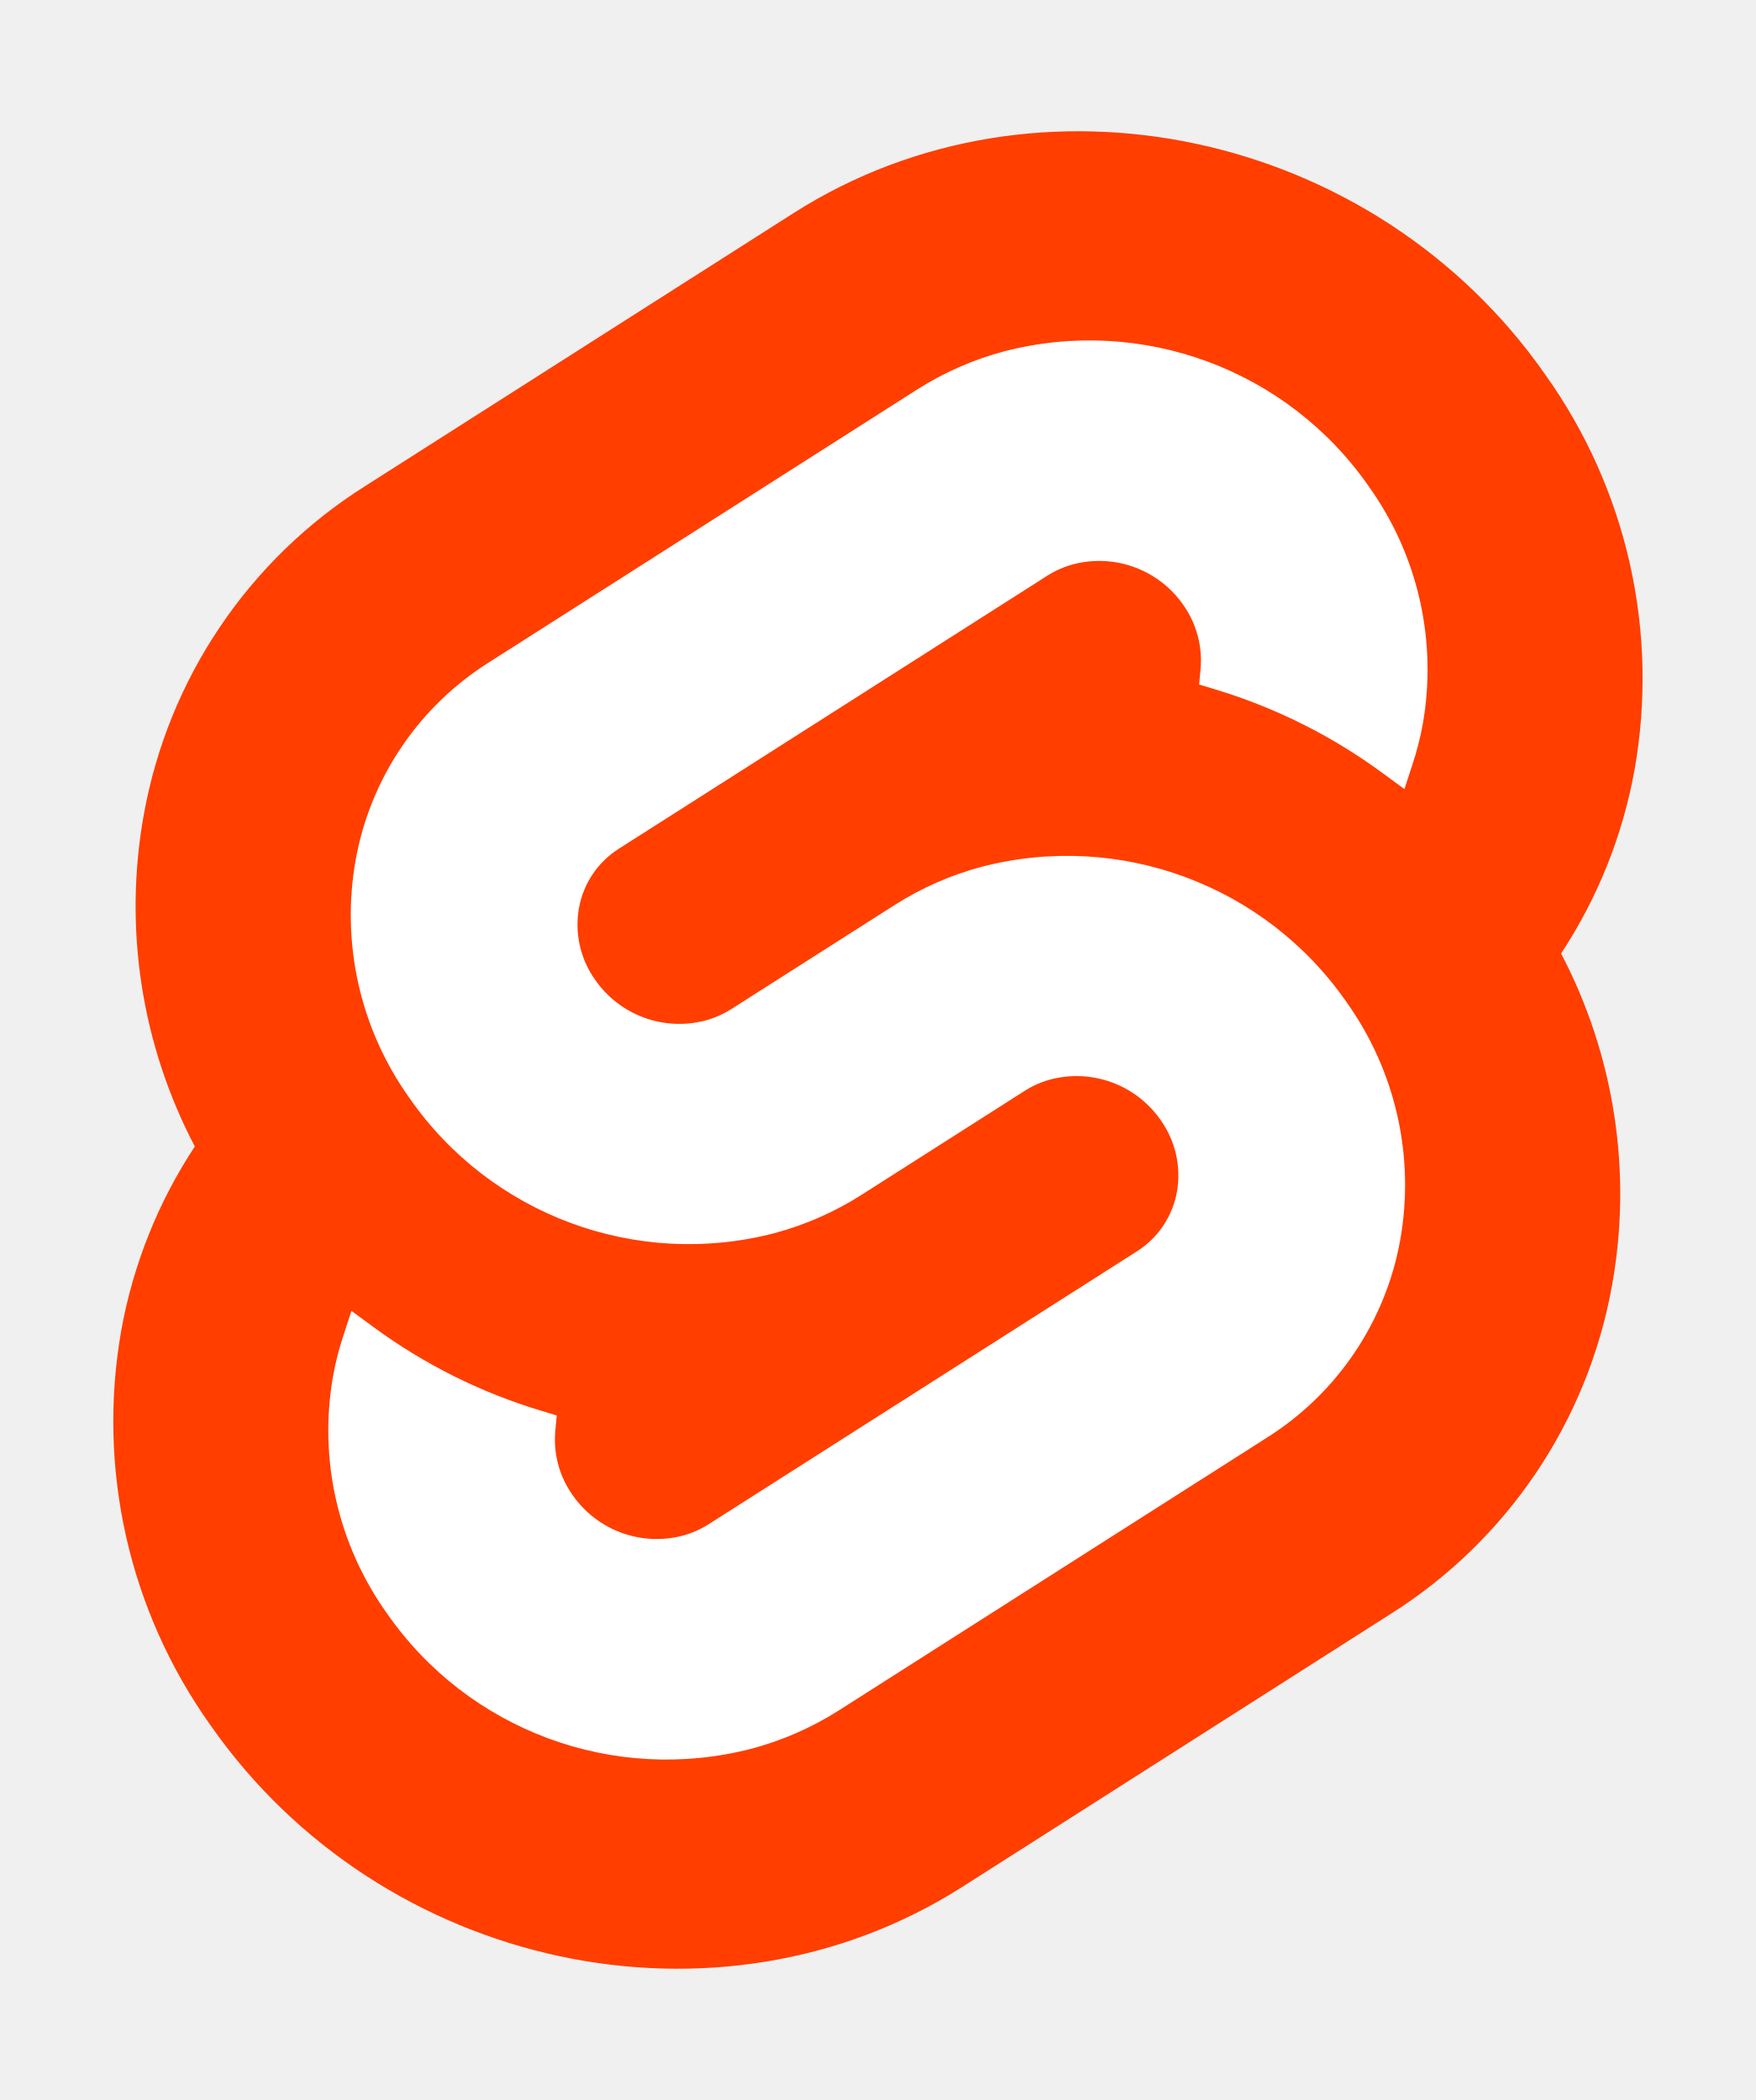
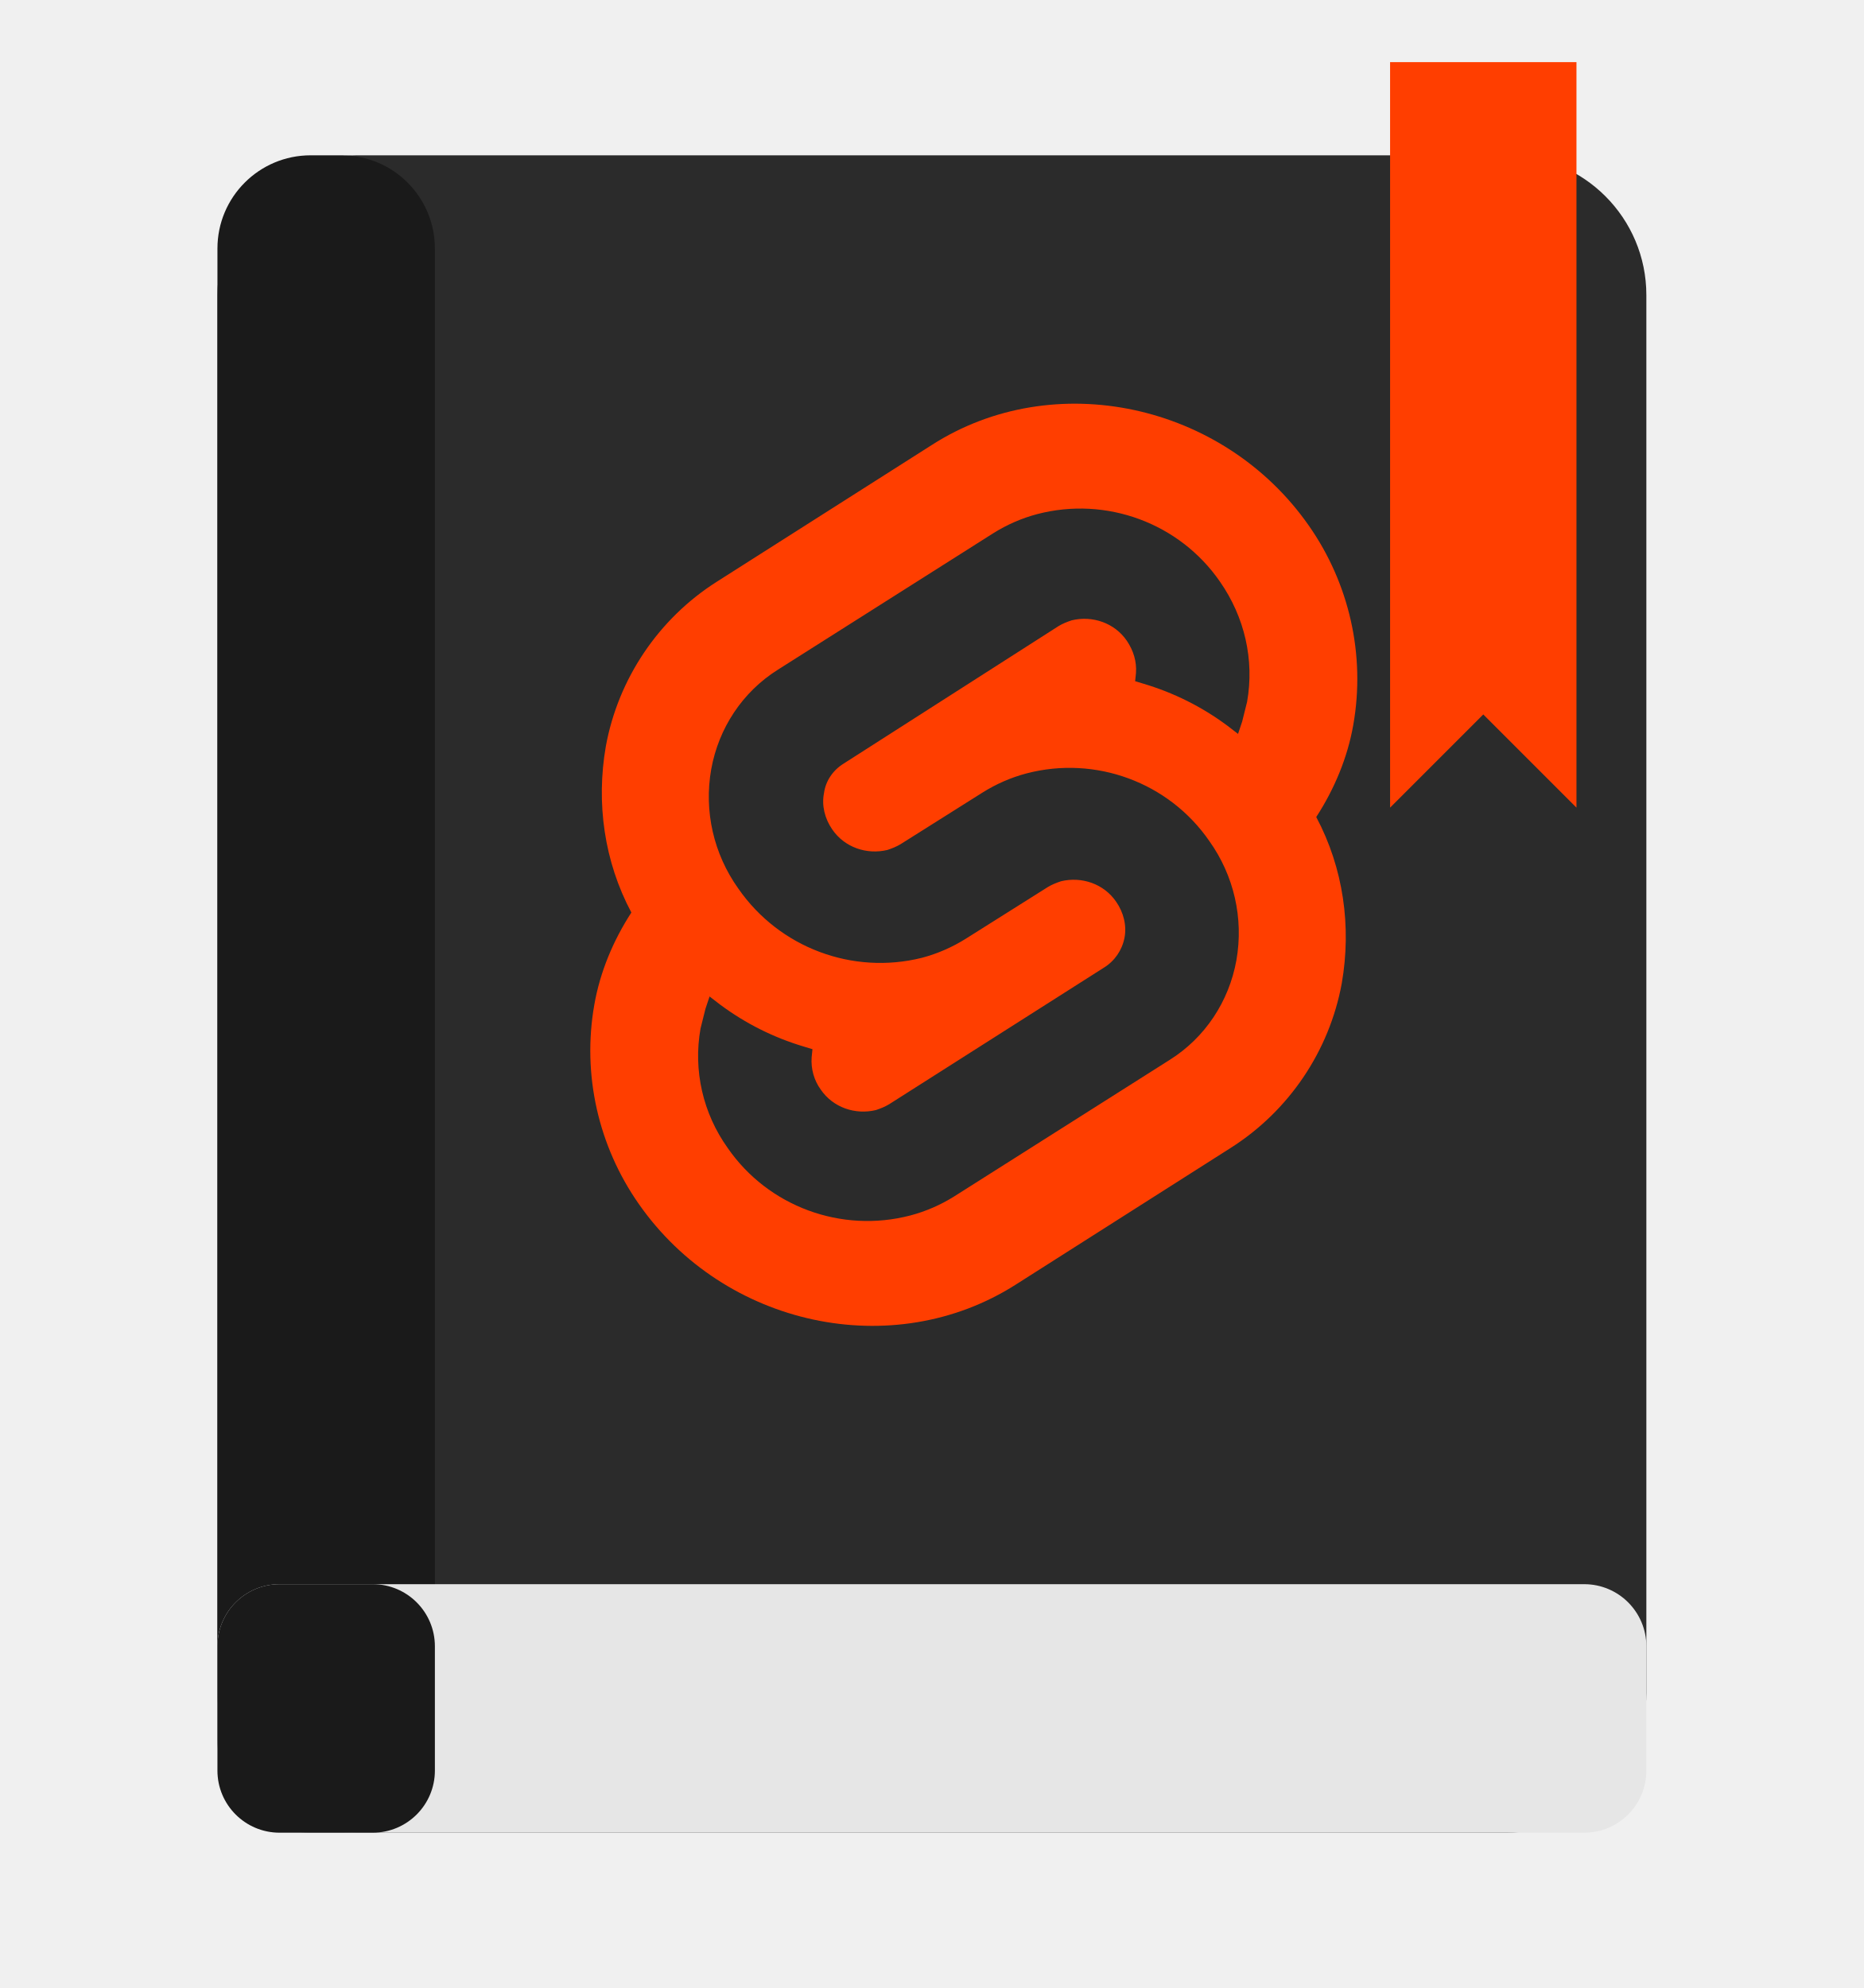
- <svg xmlns="http://www.w3.org/2000/svg" width="107" height="128" viewBox="0 0 107 128">
-   <path d="M94.157 22.819c-10.4-14.885-30.94-19.297-45.792-9.835L22.282 29.608A29.92 29.92 0 0 0 8.764 49.65a31.5 31.5 0 0 0 3.108 20.231 30 30 0 0 0-4.477 11.183 31.9 31.9 0 0 0 5.448 24.116c10.402 14.887 30.942 19.297 45.791 9.835l26.083-16.624A29.92 29.92 0 0 0 98.235 78.35a31.53 31.53 0 0 0-3.105-20.232 30 30 0 0 0 4.474-11.182 31.88 31.88 0 0 0-5.447-24.116" style="fill:#ff3e00" />
-   <path d="M45.817 106.582a20.72 20.72 0 0 1-22.237-8.243 19.17 19.17 0 0 1-3.277-14.503 18 18 0 0 1 .624-2.435l.49-1.498 1.337.981a33.6 33.6 0 0 0 10.203 5.098l.97.294-.09.968a5.85 5.85 0 0 0 1.052 3.878 6.24 6.24 0 0 0 6.695 2.485 5.8 5.8 0 0 0 1.603-.704L69.27 76.28a5.43 5.43 0 0 0 2.45-3.631 5.8 5.8 0 0 0-.987-4.371 6.24 6.24 0 0 0-6.698-2.487 5.7 5.7 0 0 0-1.6.704l-9.953 6.345a19 19 0 0 1-5.296 2.326 20.72 20.72 0 0 1-22.237-8.243 19.17 19.17 0 0 1-3.277-14.502 17.99 17.99 0 0 1 8.13-12.052l26.081-16.623a19 19 0 0 1 5.3-2.329 20.72 20.72 0 0 1 22.237 8.243 19.17 19.17 0 0 1 3.277 14.503 18 18 0 0 1-.624 2.435l-.49 1.498-1.337-.98a33.6 33.6 0 0 0-10.203-5.1l-.97-.294.09-.968a5.86 5.86 0 0 0-1.052-3.878 6.24 6.24 0 0 0-6.696-2.485 5.8 5.8 0 0 0-1.602.704L37.73 51.72a5.42 5.42 0 0 0-2.449 3.63 5.79 5.79 0 0 0 .986 4.372 6.24 6.24 0 0 0 6.698 2.486 5.8 5.8 0 0 0 1.602-.704l9.952-6.342a19 19 0 0 1 5.295-2.328 20.72 20.72 0 0 1 22.237 8.242 19.17 19.17 0 0 1 3.277 14.503 18 18 0 0 1-8.13 12.053l-26.081 16.622a19 19 0 0 1-5.3 2.328" style="fill:#fff" />
+ <svg xmlns="http://www.w3.org/2000/svg" viewBox="0 0 120 128" role="img" aria-label="zukan">
+   <rect x="14" y="10" width="92" height="108" rx="9" fill="#2b2b2b" />
+   <rect x="14" y="10" width="14" height="108" rx="6" fill="#1a1a1a" />
+   <rect x="14" y="102" width="92" height="16" rx="4" fill="#e6e6e6" />
+   <rect x="14" y="102" width="14" height="16" rx="4" fill="#1a1a1a" />
+   <path transform="translate(38 26) scale(0.53)" fill="#FF3E00" d="M87.3,14.8L87.3,14.8C76.9-0.1,56.3-4.5,41.5,5L15.4,21.6c-7.1,4.5-12,11.8-13.5,20c-1.2,6.9-0.2,14,3.1,20.2c-2.2,3.4-3.8,7.2-4.5,11.2C-1,81.5,1,90.2,5.9,97.2c10.4,14.9,30.9,19.3,45.8,9.8l26.1-16.6c7.1-4.5,12-11.8,13.5-20c1.2-6.9,0.2-14-3.1-20.2c2.2-3.4,3.8-7.2,4.5-11.2C94.2,30.5,92.2,21.8,87.3,14.8z M79.8,36.2c-0.2,0.8-0.4,1.6-0.6,2.4l-0.5,1.5l-1.3-1c-3.1-2.3-6.5-4-10.2-5.1l-1-0.3l0.1-1c0.1-1.4-0.3-2.7-1.1-3.9c-1.5-2.2-4.2-3.1-6.7-2.5c-0.6,0.2-1.1,0.4-1.6,0.7L30.8,43.7c-1.3,0.8-2.2,2.1-2.4,3.6c-0.3,1.5,0.1,3.1,1,4.4c1.5,2.2,4.2,3.1,6.7,2.5c0.6-0.2,1.1-0.4,1.6-0.7l10-6.3c1.6-1,3.4-1.8,5.3-2.3c8.4-2.2,17.3,1.1,22.2,8.2c3,4.2,4.2,9.4,3.3,14.5c-0.9,5-3.8,9.4-8.1,12.1L44.2,96.3c-1.6,1-3.4,1.8-5.3,2.3h0c-8.4,2.2-17.3-1.1-22.2-8.2c-3-4.2-4.2-9.4-3.3-14.5c0.2-0.8,0.4-1.6,0.6-2.4l0.5-1.5l1.3,1c3.1,2.3,6.5,4,10.2,5.1l1,0.3l-0.1,1c-0.1,1.4,0.3,2.8,1.1,3.9c1.5,2.2,4.2,3.1,6.7,2.5c0.6-0.2,1.1-0.4,1.6-0.7l26.1-16.6c1.3-0.8,2.2-2.1,2.5-3.6c0.3-1.5-0.1-3.1-1-4.4c-1.5-2.2-4.2-3.1-6.7-2.5c-0.6,0.2-1.1,0.4-1.6,0.7l-10,6.3c-1.6,1-3.4,1.8-5.3,2.3C31.9,69.4,23,66.1,18,58.9c-3-4.2-4.2-9.4-3.3-14.5c0.9-5,3.8-9.4,8.1-12.1L49,15.7c1.6-1,3.4-1.8,5.3-2.3c8.4-2.2,17.3,1.1,22.2,8.2C79.5,25.9,80.7,31.1,79.8,36.2z" />
+   <path d="M89.5 4 V52 L95.5 46 L101.5 52 V4 Z" fill="#FF3E00" />
</svg>
